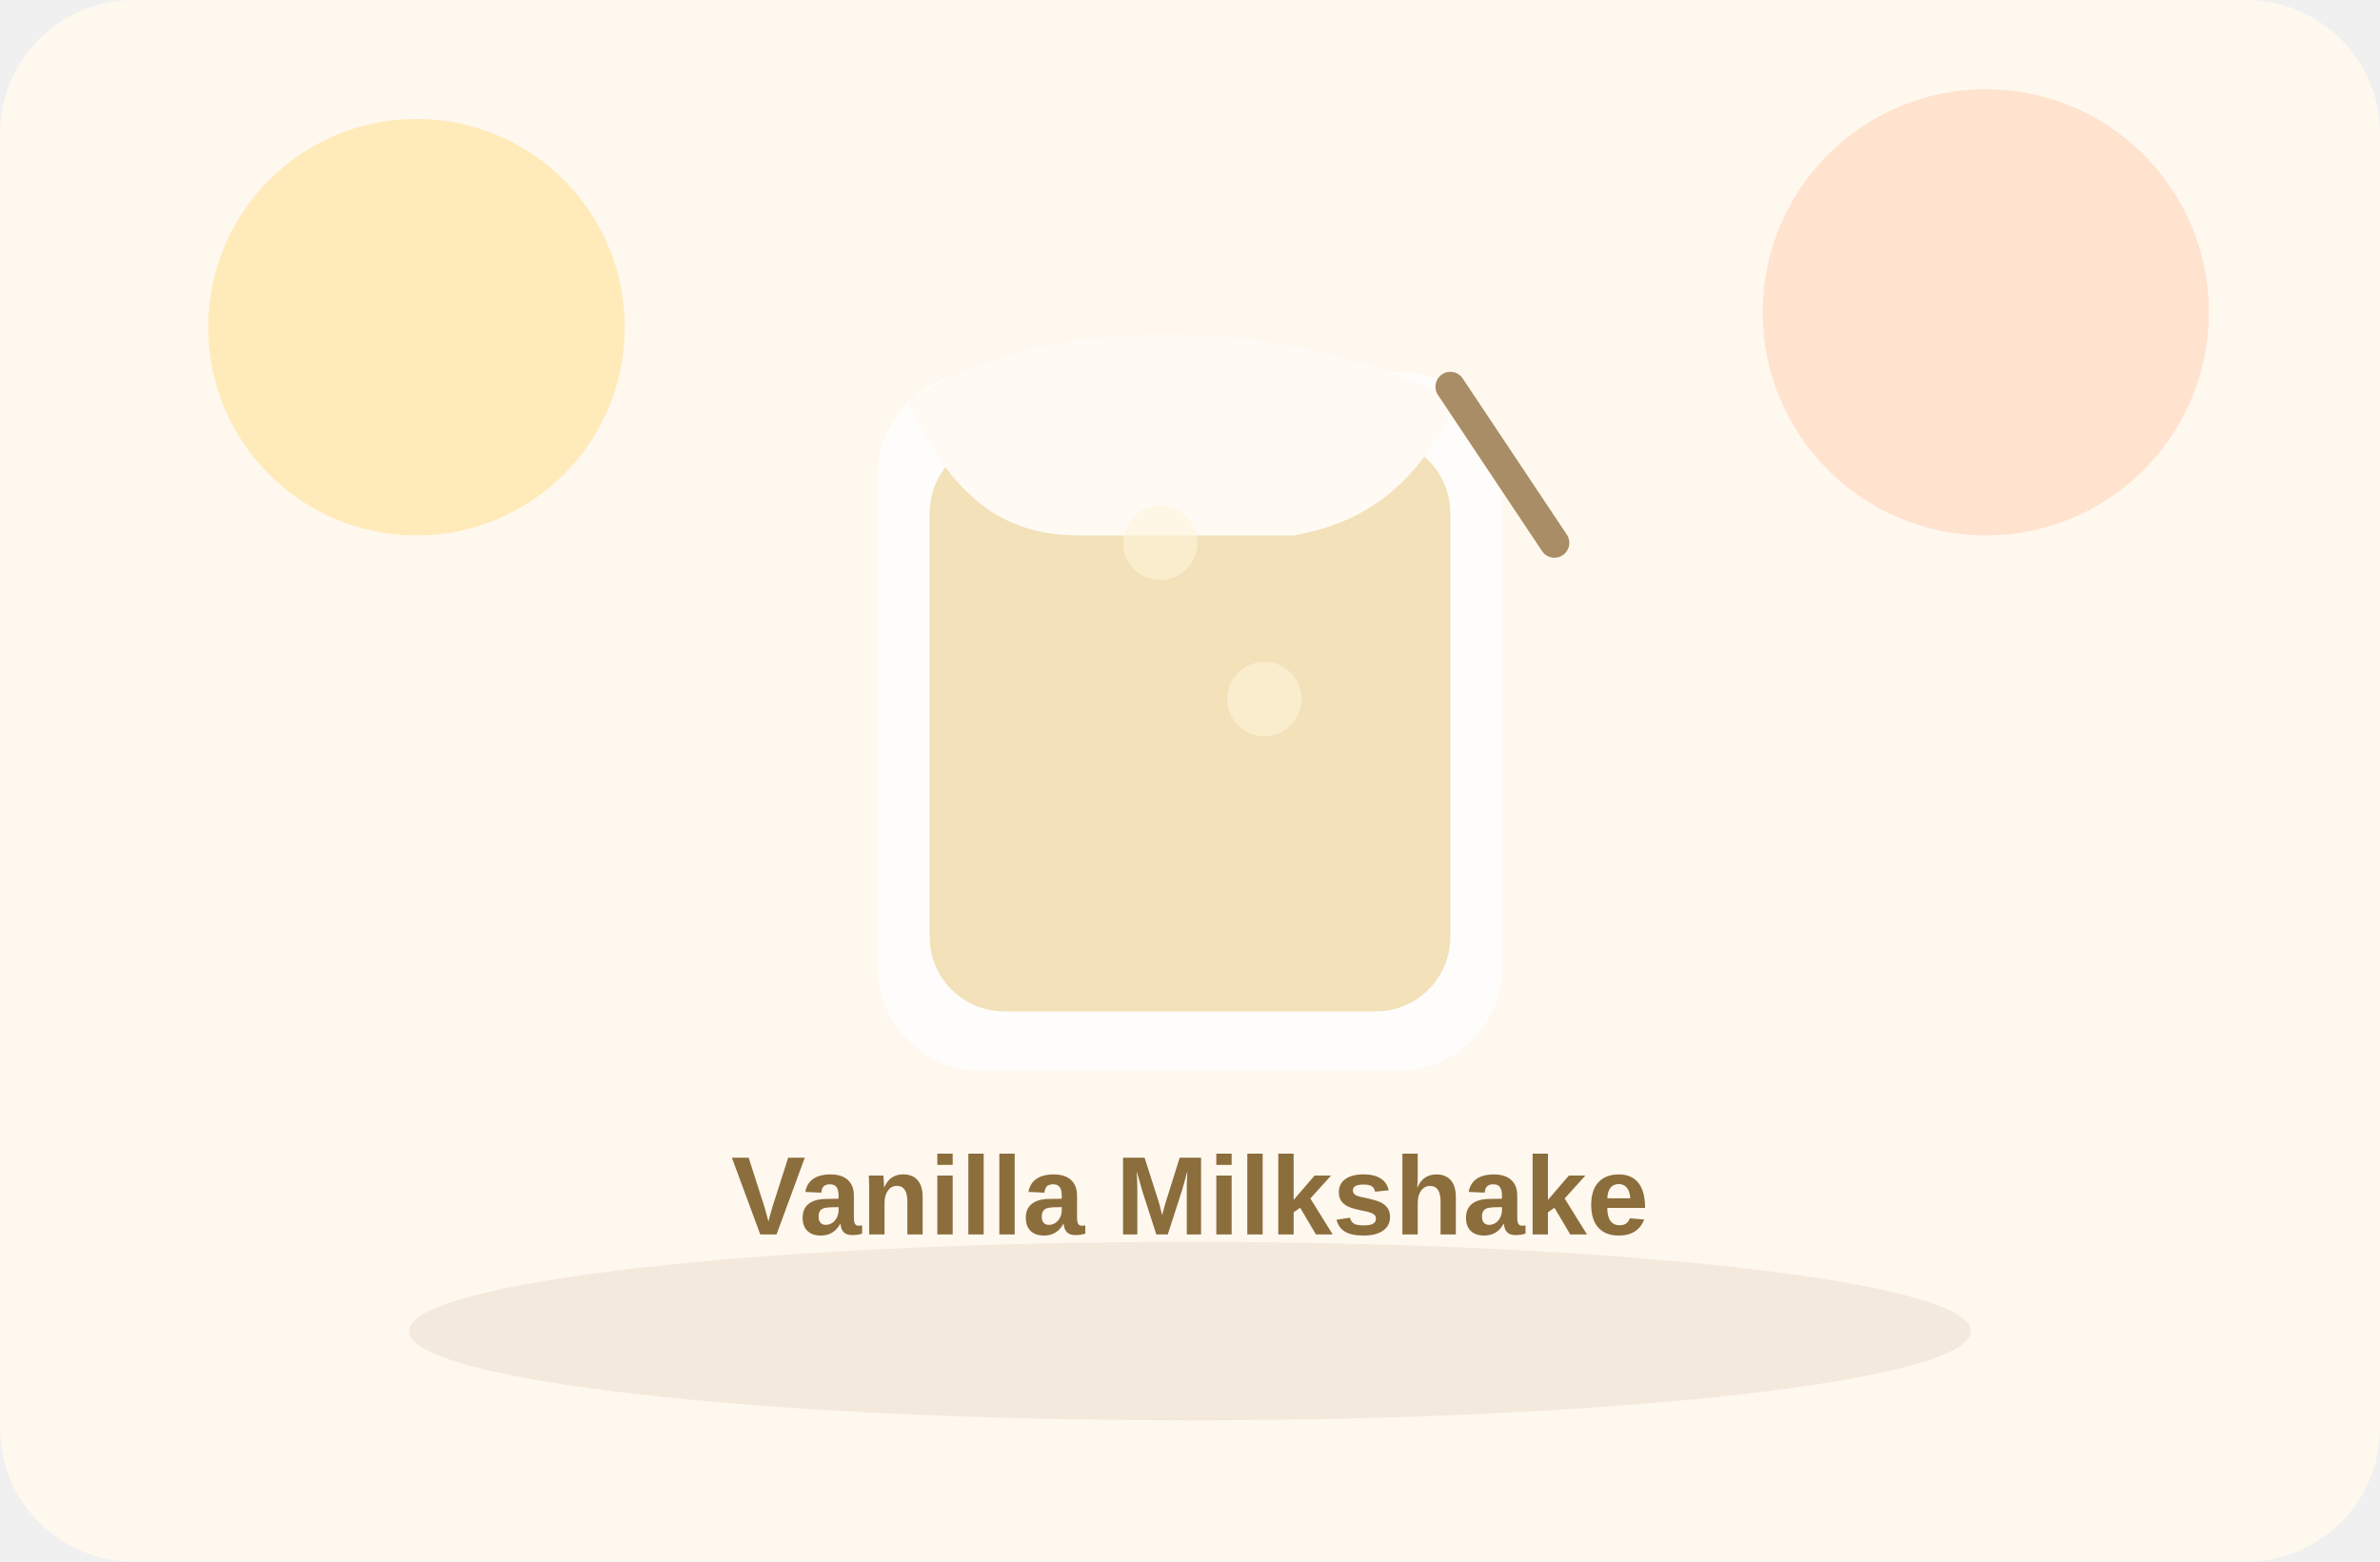
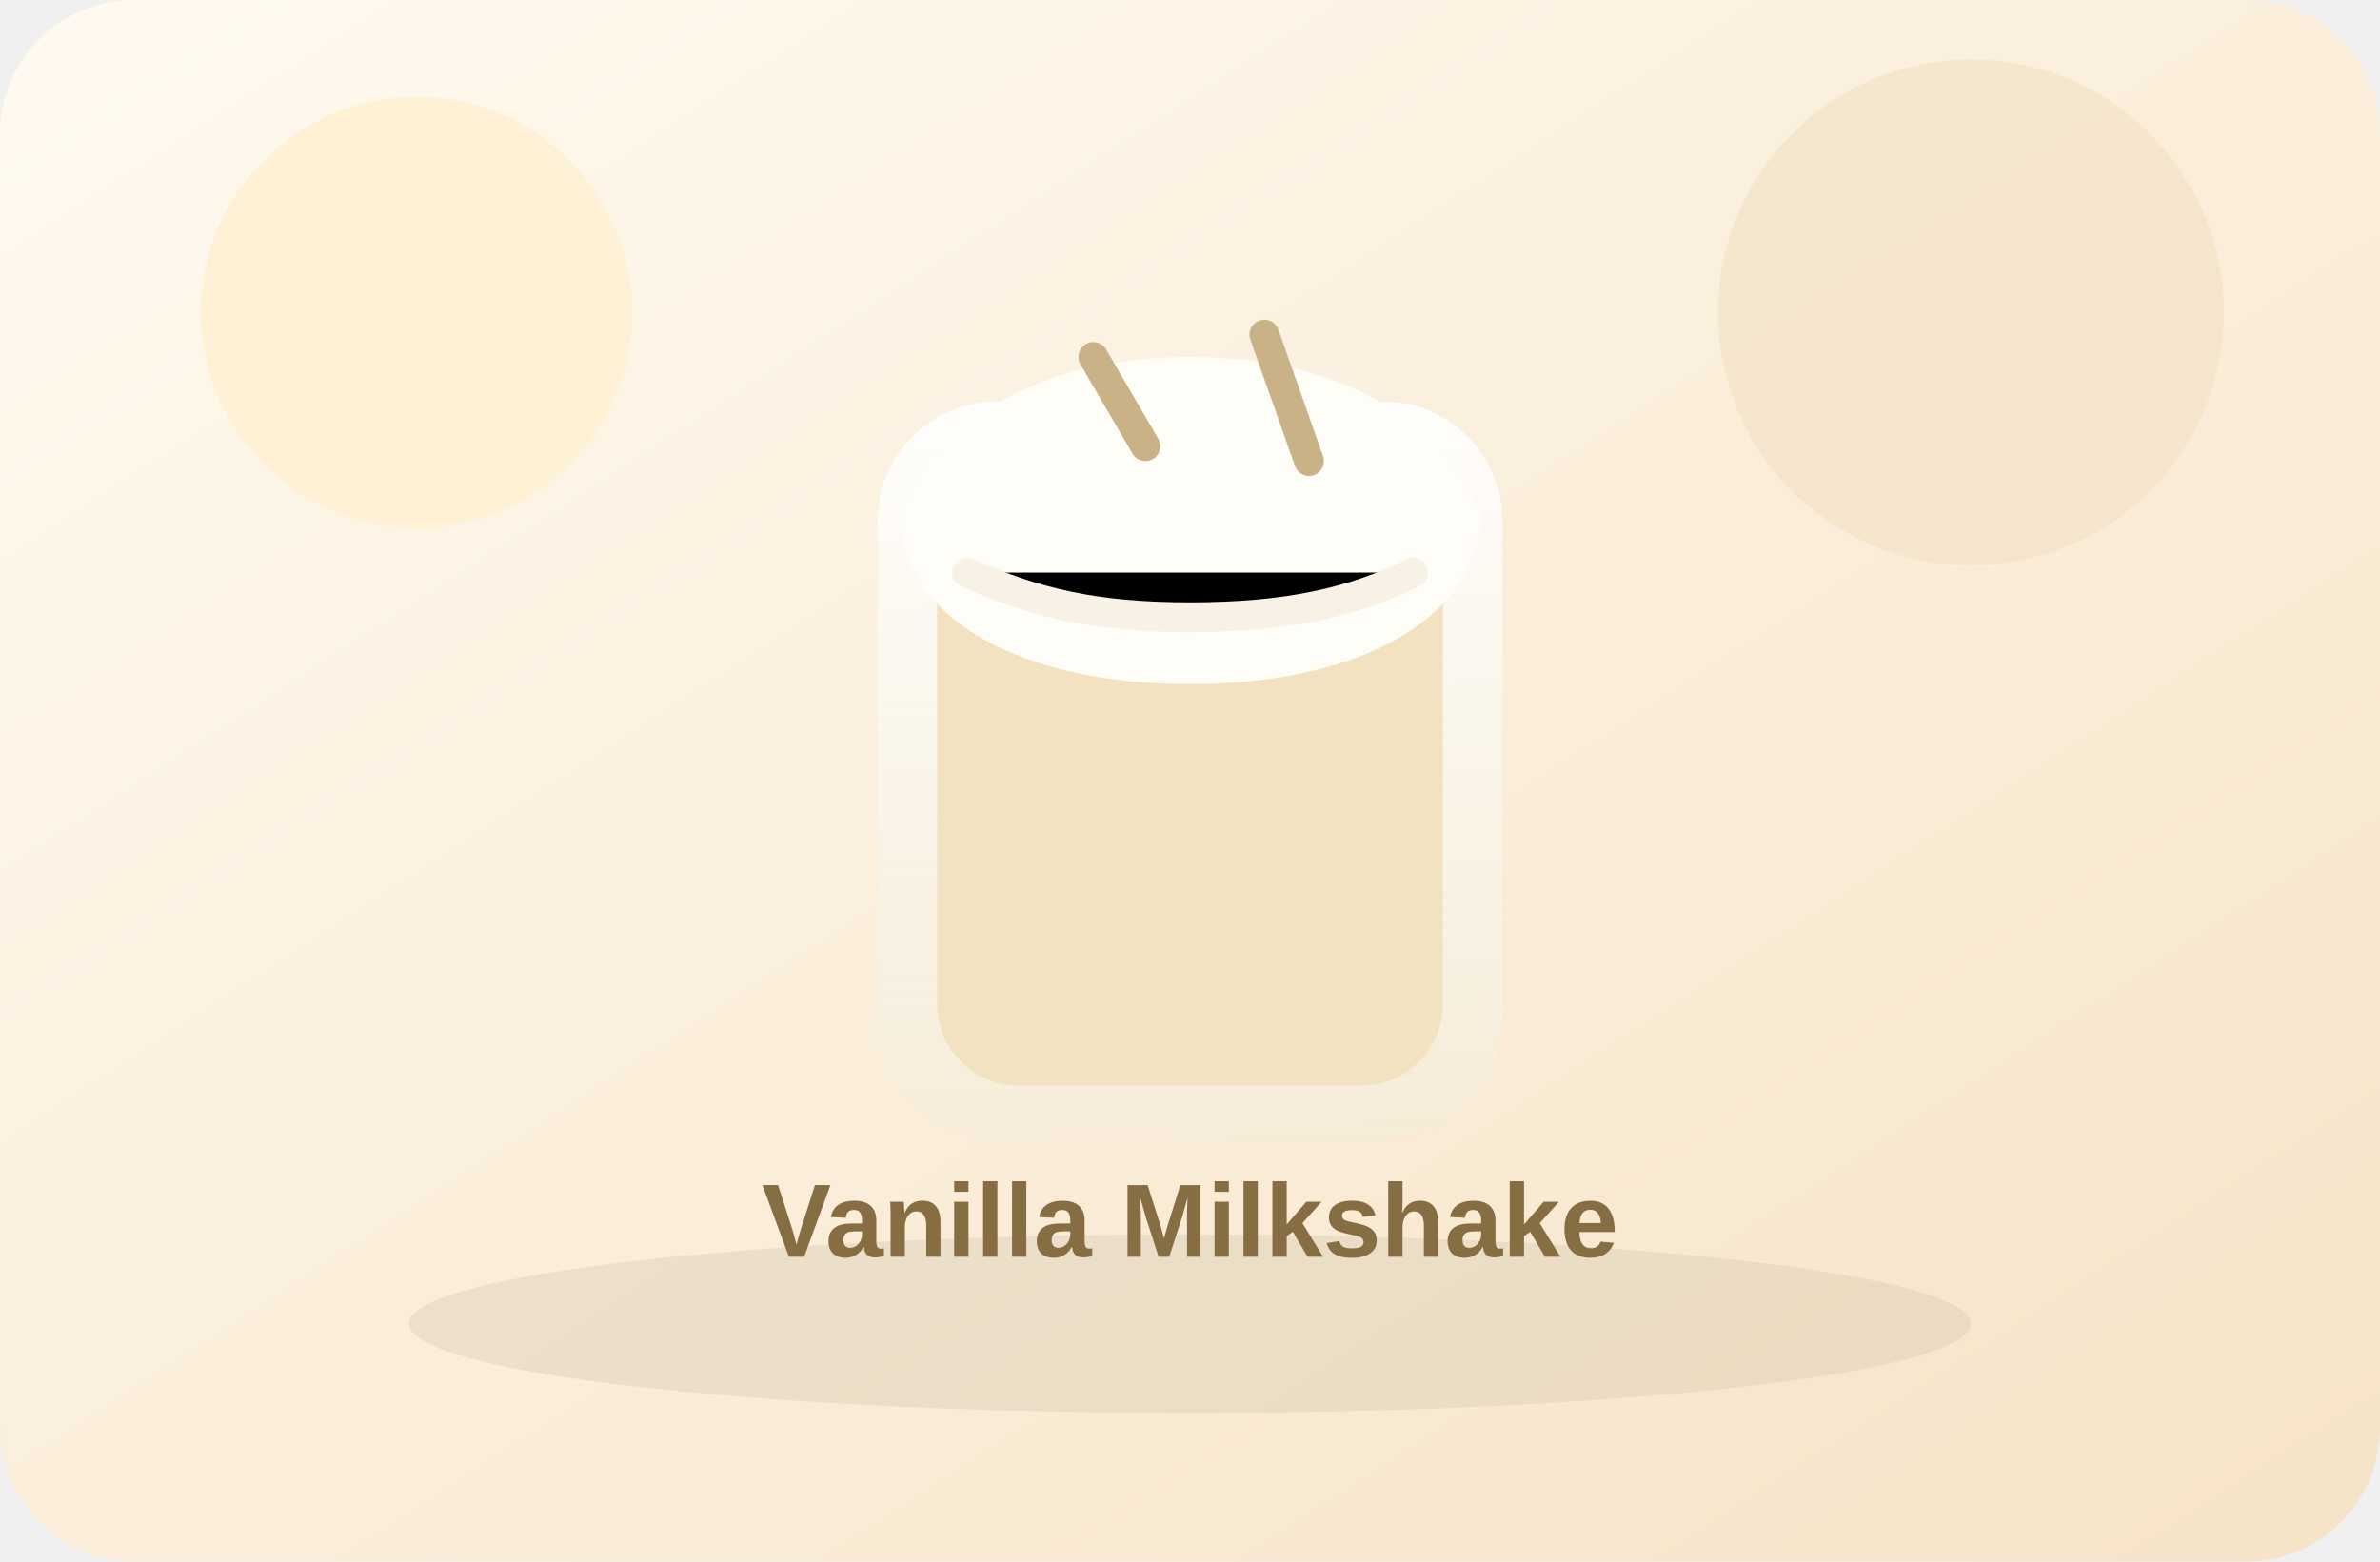
- <svg xmlns="http://www.w3.org/2000/svg" viewBox="0 0 640 420">
-   <rect width="640" height="420" rx="36" fill="#fff8ef" />
-   <circle cx="112" cy="88" r="56" fill="#ffeab9" />
-   <circle cx="534" cy="84" r="60" fill="#ffe3cf" />
-   <ellipse cx="320" cy="358" rx="210" ry="24" fill="#d0b69d" opacity="0.23" />
-   <rect x="236" y="100" width="168" height="188" rx="28" fill="#ffffff" opacity="0.72" />
-   <rect x="250" y="118" width="140" height="154" rx="20" fill="#f2e1b9" />
-   <path d="M244 108c42-28 110-20 148 0-10 20-22 32-44 36h-58c-20 0-34-10-46-36z" fill="#fffaf4" />
-   <path d="M390 104l28 42" stroke="#a98d67" stroke-width="8" stroke-linecap="round" />
-   <circle cx="312" cy="146" r="10" fill="#fff5db" opacity="0.6" />
-   <circle cx="340" cy="188" r="10" fill="#fff5db" opacity="0.6" />
-   <text x="320" y="332" text-anchor="middle" font-family="Manrope, Arial, sans-serif" font-size="30" font-weight="800" fill="#8c6d3c">Vanilla Milkshake</text>
+ <svg xmlns="http://www.w3.org/2000/svg" viewBox="0 0 640 420" role="img" aria-labelledby="title desc">
+   <defs>
+     <linearGradient id="bg" x1="0%" y1="0%" x2="100%" y2="100%">
+       <stop offset="0%" stop-color="#fffaf0" />
+       <stop offset="100%" stop-color="#f6e3c7" />
+     </linearGradient>
+     <linearGradient id="glass" x1="0%" y1="0%" x2="0%" y2="100%">
+       <stop offset="0%" stop-color="#ffffff" stop-opacity="0.92" />
+       <stop offset="100%" stop-color="#f5edda" stop-opacity="0.74" />
+     </linearGradient>
+   </defs>
+   <rect width="640" height="420" rx="36" fill="url(#bg)" />
+   <circle cx="112" cy="84" r="58" fill="#fff0cf" opacity="0.78" />
+   <circle cx="530" cy="84" r="68" fill="#f3e2c8" opacity="0.72" />
+   <ellipse cx="320" cy="356" rx="210" ry="24" fill="#c1b39c" opacity="0.24" />
+   <rect x="236" y="108" width="168" height="198" rx="32" fill="url(#glass)" />
+   <rect x="252" y="140" width="136" height="152" rx="22" fill="#f2e2bf" />
+   <path d="M242 138c10-24 36-42 78-42s68 18 78 42c0 28-32 46-78 46s-78-18-78-46z" fill="#fffdf8" />
+   <path d="M260 154c18 8 34 12 60 12s44-4 60-12" stroke="#f8f2e6" stroke-width="8" stroke-linecap="round" />
+   <path d="M294 96l14 24" stroke="#c9b286" stroke-width="8" stroke-linecap="round" />
+   <path d="M340 90l12 34" stroke="#c9b286" stroke-width="8" stroke-linecap="round" />
+   <text x="320" y="338" text-anchor="middle" font-family="Manrope, Arial, sans-serif" font-size="28" font-weight="800" fill="#876d42">Vanilla Milkshake</text>
</svg>
